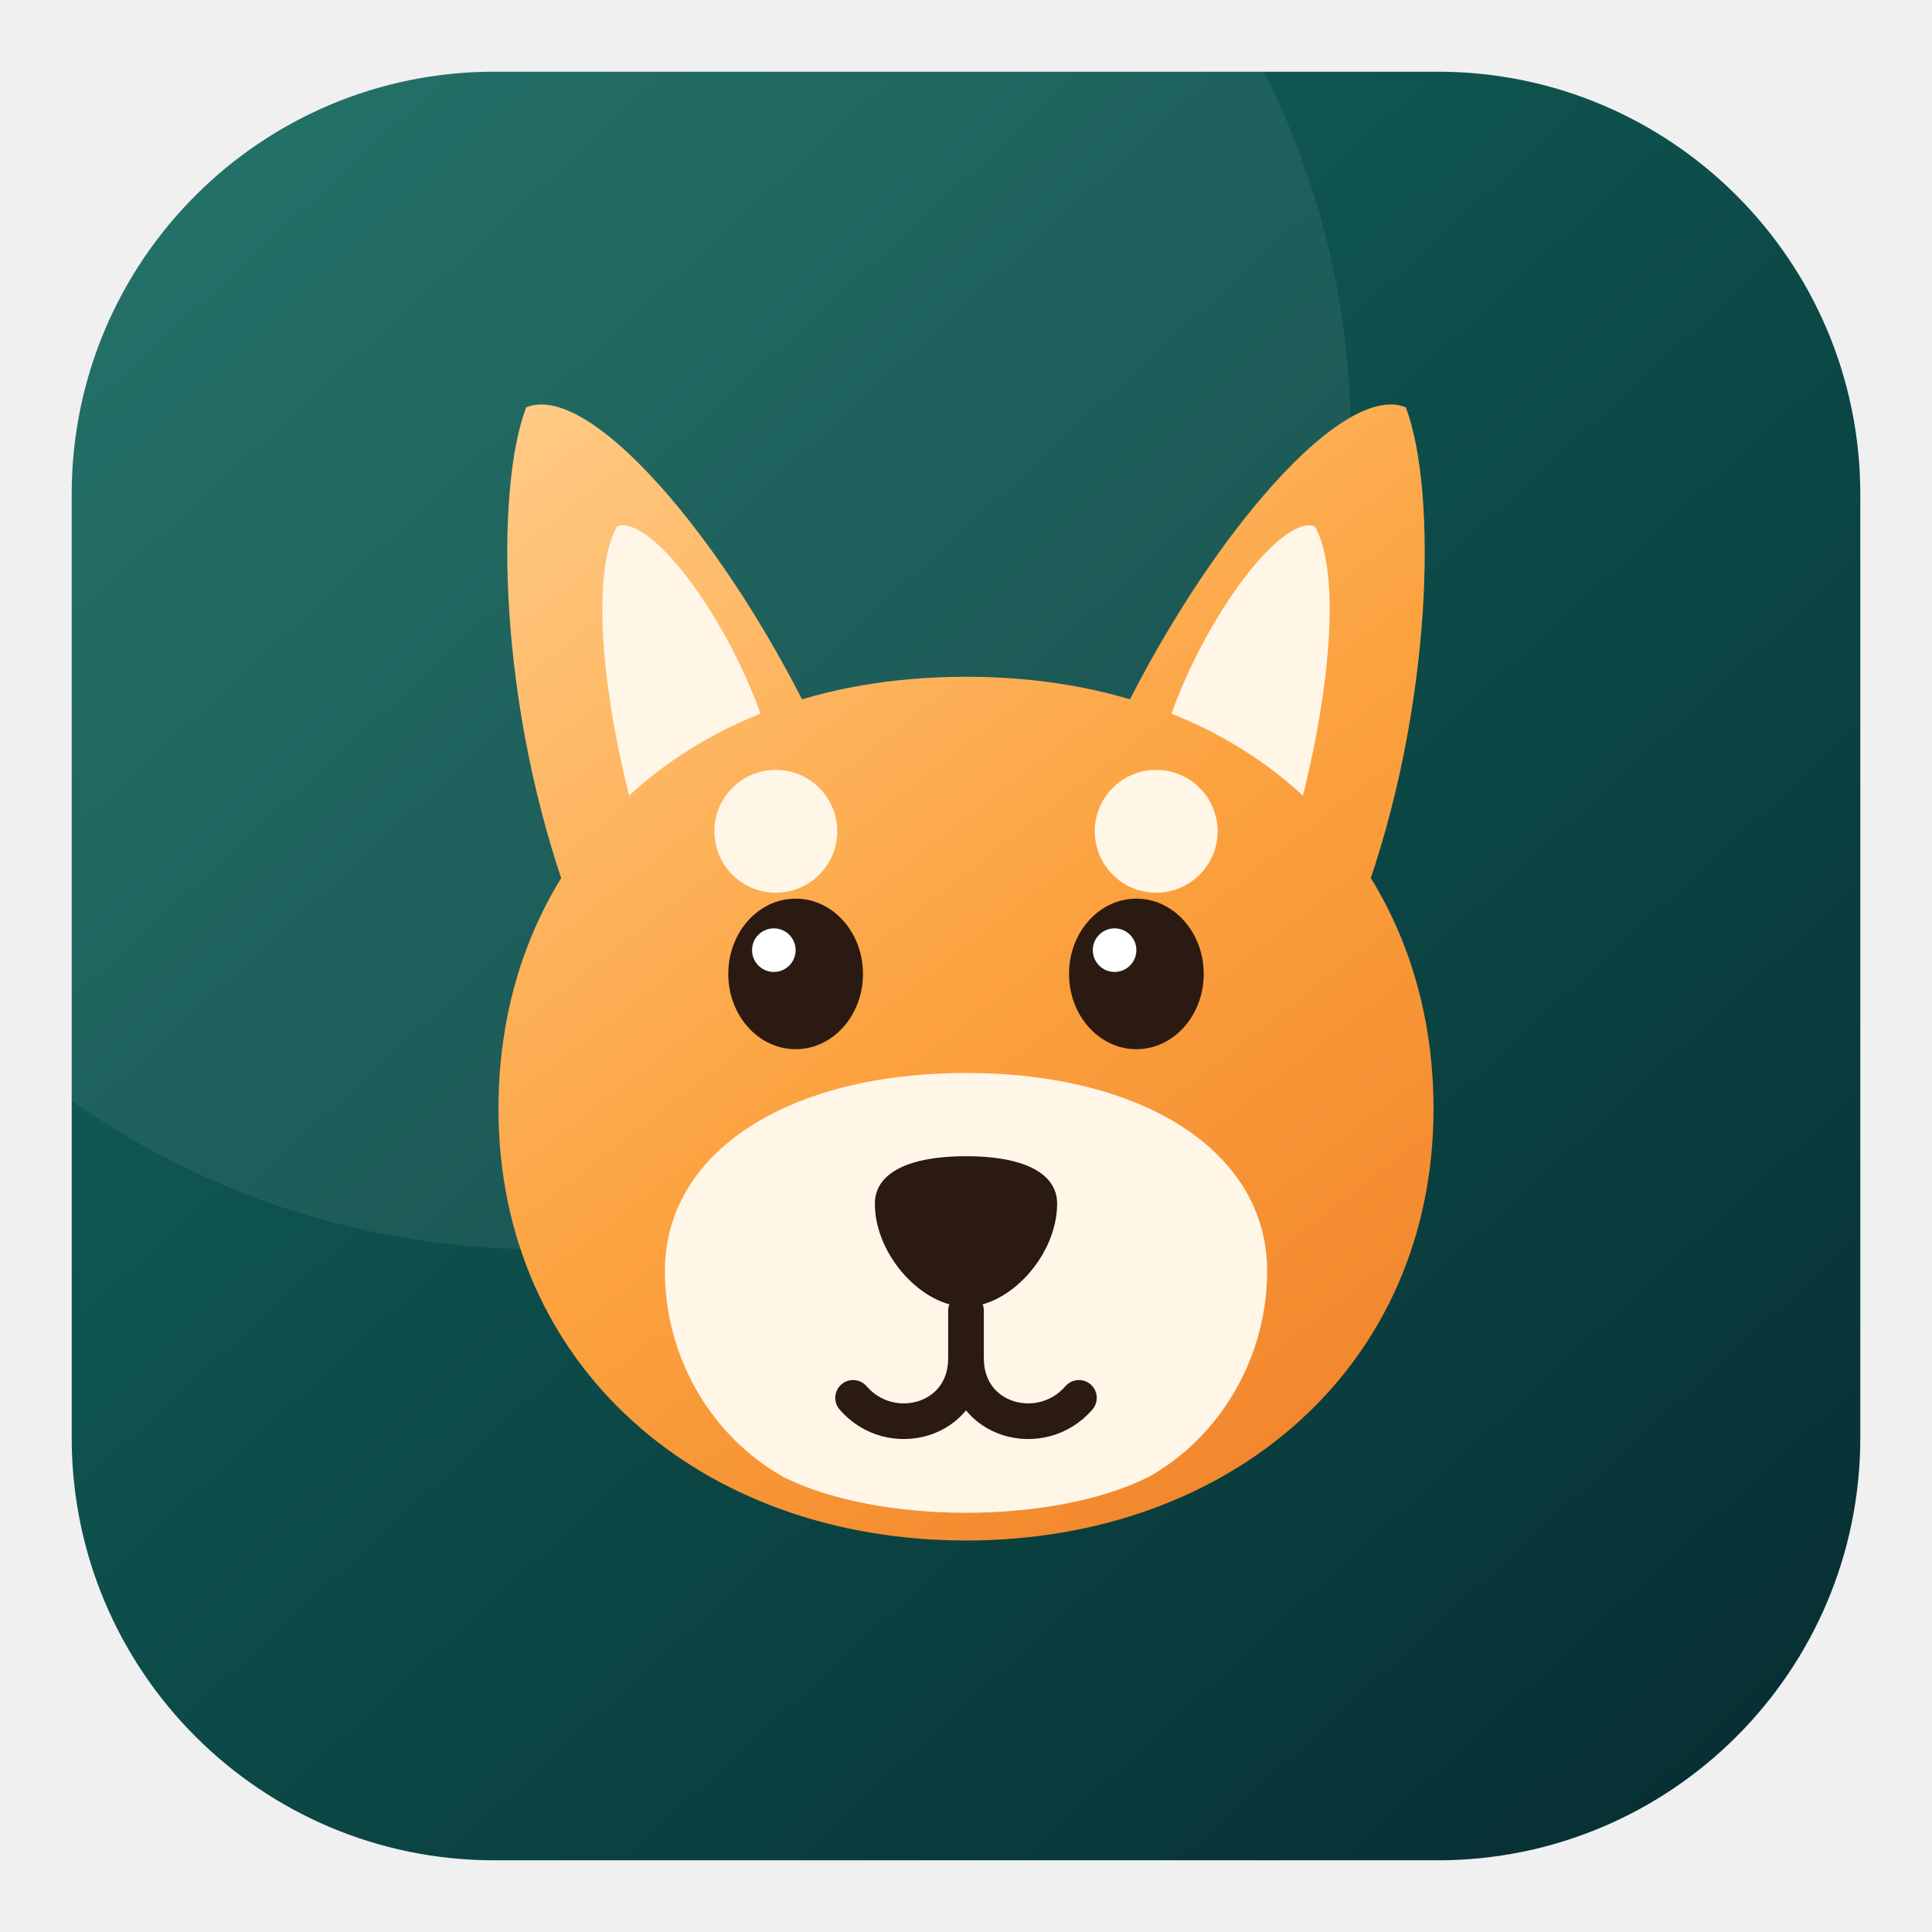
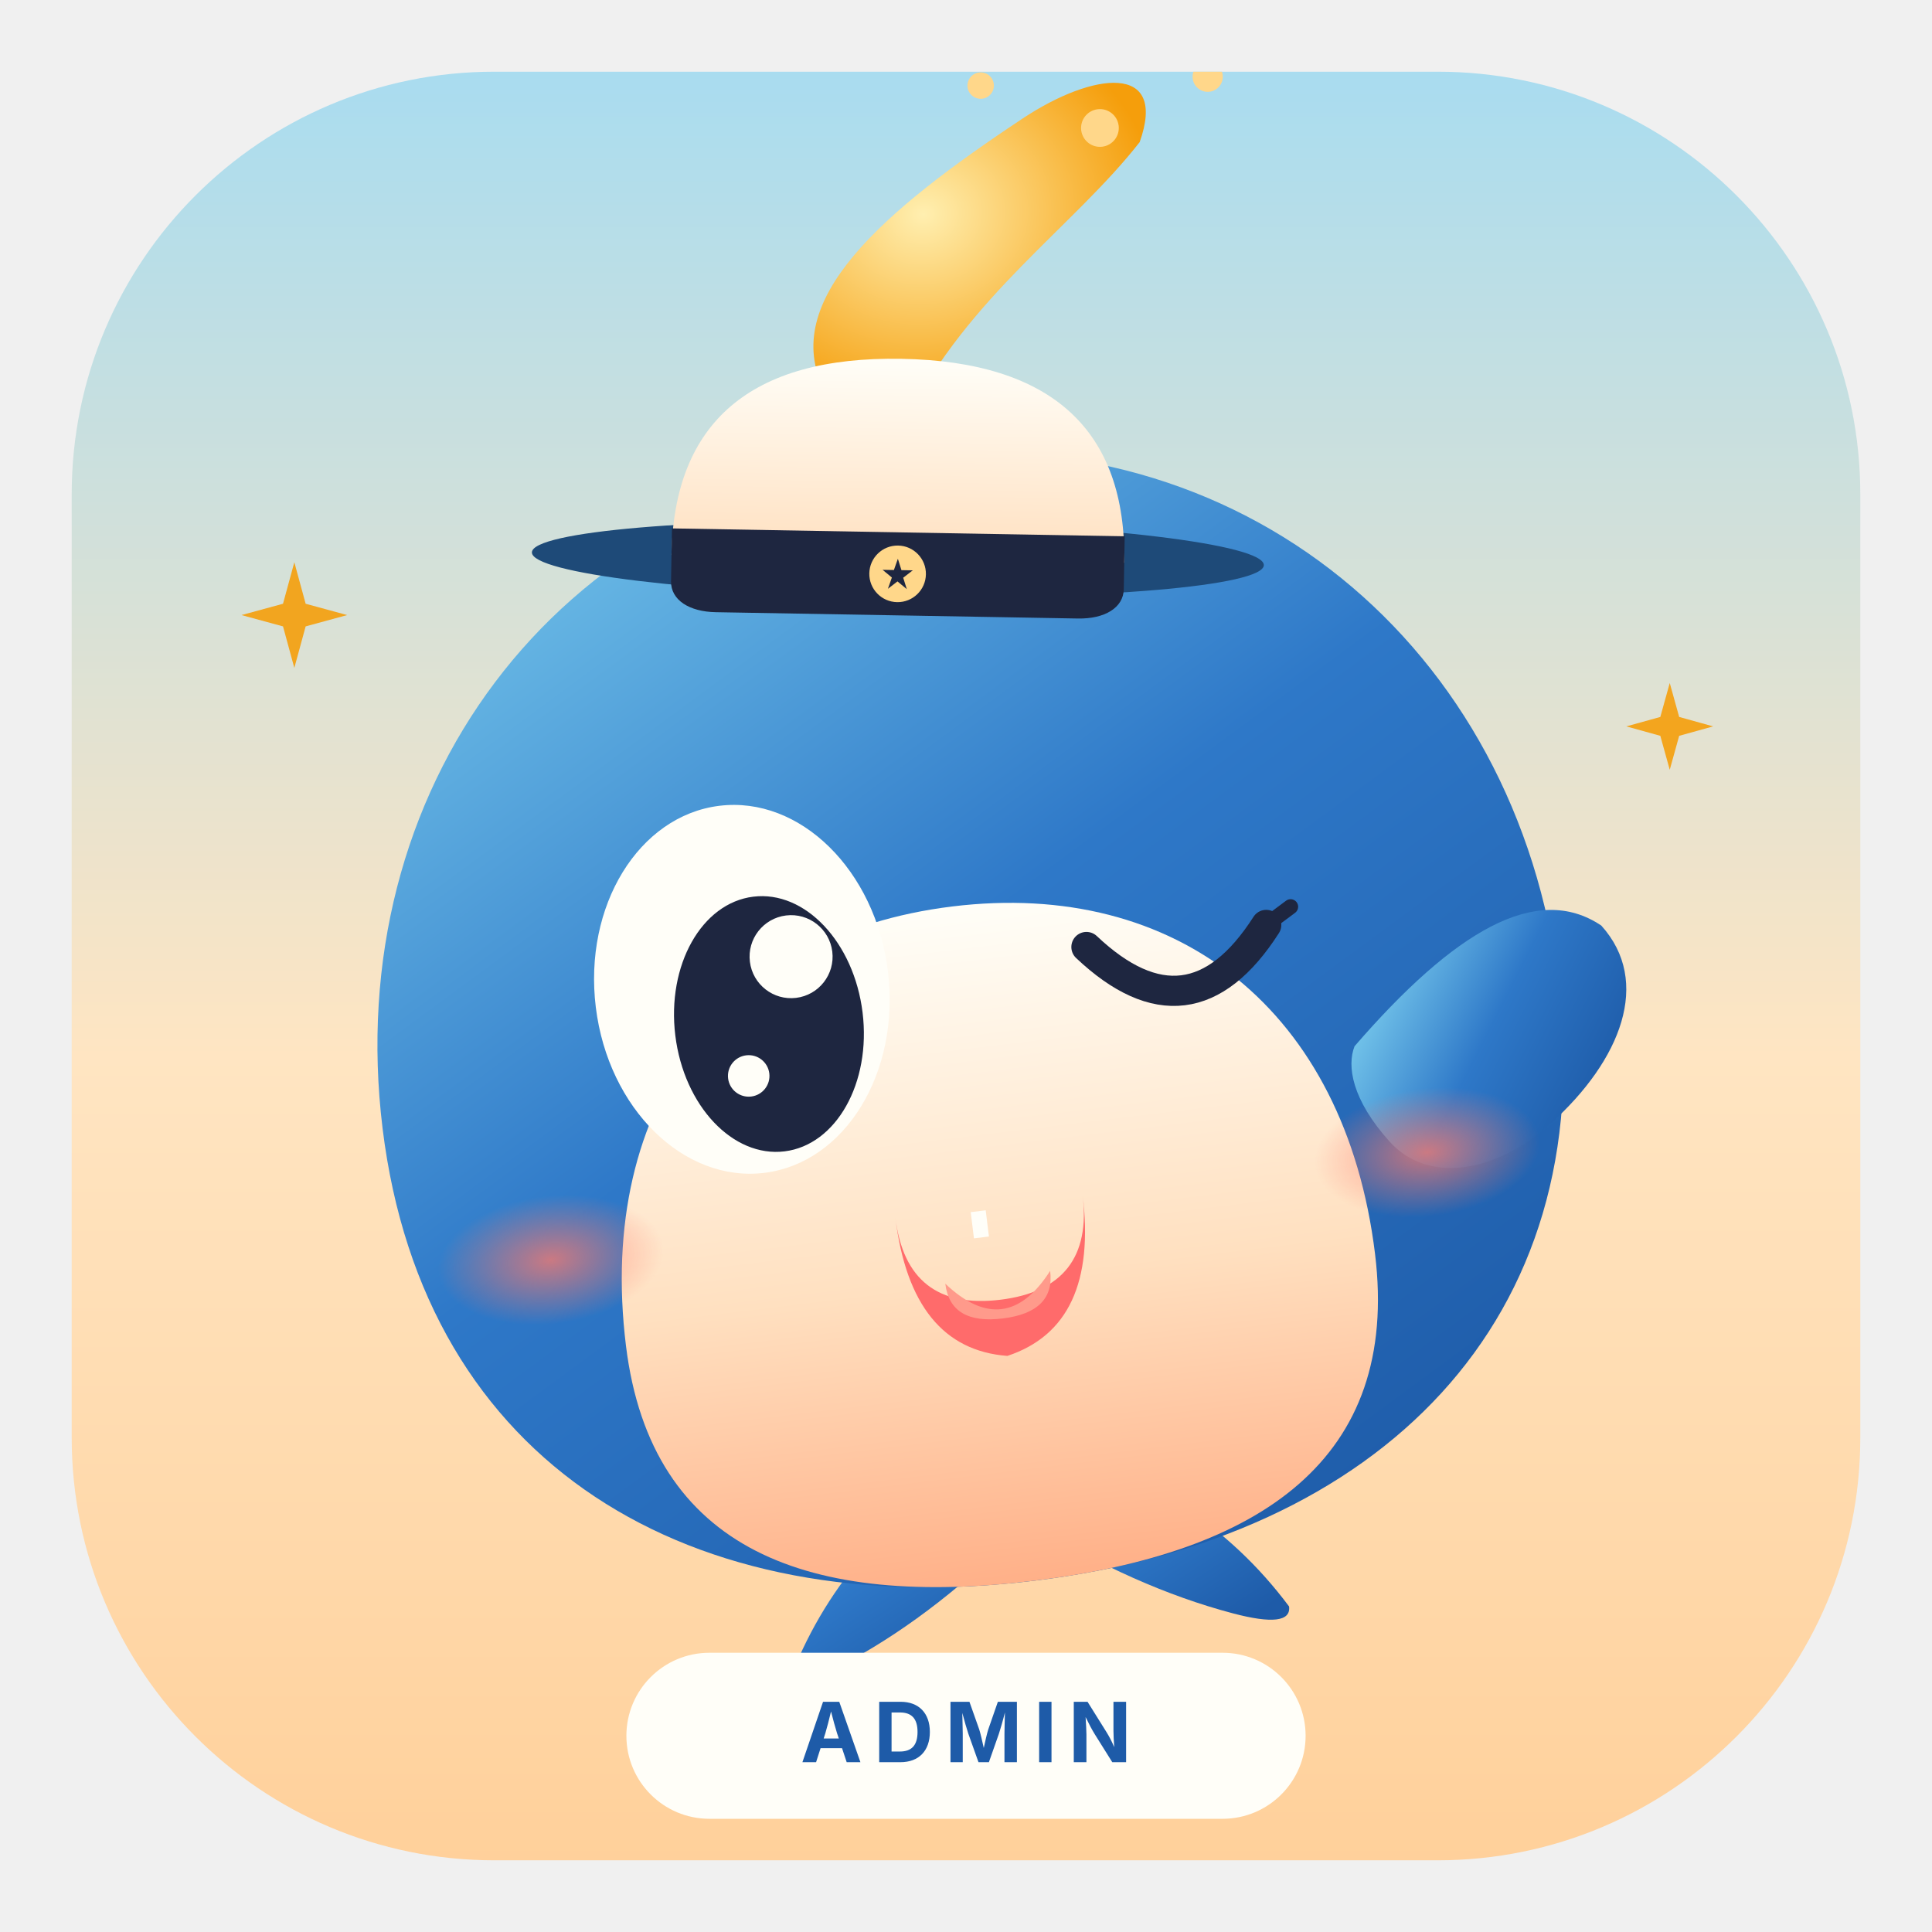
- <svg xmlns="http://www.w3.org/2000/svg" width="1024" height="1024" viewBox="0 0 1024 1024">
+ <svg xmlns="http://www.w3.org/2000/svg" width="1024" height="1024" viewBox="0 0 1024 1024" role="img" aria-label="OpenBuddy Admin Portal">
  <defs>
-     <linearGradient id="badge" x1="120" y1="90" x2="900" y2="940" gradientUnits="userSpaceOnUse">
-       <stop stop-color="#13665C" />
-       <stop offset=".52" stop-color="#0C4A48" />
-       <stop offset="1" stop-color="#083034" />
+     <linearGradient id="bg" x1="0" y1="0" x2="0" y2="1">
+       <stop stop-color="#A8DCF0" />
+       <stop offset=".55" stop-color="#FFE5C2" />
+       <stop offset="1" stop-color="#FFD09A" />
    </linearGradient>
-     <linearGradient id="coat" x1="290" y1="210" x2="750" y2="800" gradientUnits="userSpaceOnUse">
-       <stop stop-color="#FFCB86" />
-       <stop offset=".5" stop-color="#FCA23F" />
-       <stop offset="1" stop-color="#EF7E27" />
+     <linearGradient id="body" x1="0.2" y1="0" x2="0.8" y2="1">
+       <stop stop-color="#6FC0E8" />
+       <stop offset=".45" stop-color="#2E78C8" />
+       <stop offset="1" stop-color="#1E5BA8" />
    </linearGradient>
+     <linearGradient id="belly" x1="0" y1="0" x2="0" y2="1">
+       <stop stop-color="#FFFEF8" />
+       <stop offset=".55" stop-color="#FFE0C0" />
+       <stop offset="1" stop-color="#FFB088" />
+     </linearGradient>
+     <linearGradient id="hat" x1="0" y1="0" x2="0" y2="1">
+       <stop stop-color="#FFFEF8" />
+       <stop offset="1" stop-color="#FFE0C0" />
+     </linearGradient>
+     <radialGradient id="spark" cx="35%" cy="35%" r="65%">
+       <stop stop-color="#FFEFB0" />
+       <stop offset="1" stop-color="#F59E0B" />
+     </radialGradient>
+     <radialGradient id="cheek" cx="50%" cy="50%" r="50%">
+       <stop stop-color="#FF7A6B" stop-opacity=".75" />
+       <stop offset="1" stop-color="#FF7A6B" stop-opacity="0" />
+     </radialGradient>
    <clipPath id="clip">
      <rect x="38" y="38" width="948" height="948" rx="224" />
    </clipPath>
  </defs>
  <g clip-path="url(#clip)">
-     <rect x="38" y="38" width="948" height="948" rx="224" fill="url(#badge)" />
-     <circle cx="286" cy="232" r="430" fill="#FFFFFF" opacity=".07" />
-     <g transform="matrix(1.05 0 0 1.05 -25.6 -15.1)">
-       <path d="M312 470C276 372 274 262 290 220C324 206 398 296 442 394C396 410 348 438 312 470Z" fill="url(#coat)" />
-       <path d="M712 470C748 372 750 262 734 220C700 206 626 296 582 394C628 410 676 438 712 470Z" fill="url(#coat)" />
-       <path d="M344 424C326 356 324 300 336 280C354 274 396 332 412 386C384 396 362 408 344 424Z" fill="#FFF6E8" />
-       <path d="M680 424C698 356 700 300 688 280C670 274 628 332 612 386C640 396 662 408 680 424Z" fill="#FFF6E8" />
-       <path d="M512 356C660 356 748 452 748 574C748 704 646 792 512 792C378 792 276 704 276 574C276 452 364 356 512 356Z" fill="url(#coat)" />
-       <path d="M512 556C602 556 664 596 664 656C664 700 640 740 604 760C580 772 546 778 512 778C478 778 444 772 420 760C384 740 360 700 360 656C360 596 422 556 512 556Z" fill="#FFF6E8" />
-       <circle cx="416" cy="434" r="31" fill="#FFF6E8" />
-       <circle cx="608" cy="434" r="31" fill="#FFF6E8" />
-       <ellipse cx="426" cy="506" rx="34" ry="38" fill="#2B1A11" />
-       <ellipse cx="598" cy="506" rx="34" ry="38" fill="#2B1A11" />
-       <circle cx="415" cy="494" r="11" fill="#FFFFFF" />
-       <circle cx="587" cy="494" r="11" fill="#FFFFFF" />
-       <path d="M466 622C466 606 484 598 512 598C540 598 558 606 558 622C558 648 534 674 512 674C490 674 466 648 466 622Z" fill="#2B1A11" />
-       <path d="M512 676V700" stroke="#2B1A11" stroke-width="18" stroke-linecap="round" />
-       <path d="M512 700C512 732 474 742 455 720M512 700C512 732 550 742 569 720" fill="none" stroke="#2B1A11" stroke-width="18" stroke-linecap="round" />
+     <rect x="38" y="38" width="948" height="948" fill="url(#bg)" />
+     <g fill="#F59E0B" opacity=".9">
+       <path d="M 150 320 l 6 -22 l 6 22 l 22 6 l -22 6 l -6 22 l -6 -22 l -22 -6 z" />
+       <path d="M 880 380 l 5 -18 l 5 18 l 18 5 l -18 5 l -5 18 l -5 -18 l -18 -5 z" />
+     </g>
+     <g transform="rotate(-7 512 540)">
+       <g>
+         <path d="M 478 200 C 460 150, 520 110, 600 70 C 640 50, 680 50, 660 90 C 620 130, 560 160, 520 220 Z" fill="url(#spark)" />
+         <circle cx="640" cy="80" r="10" fill="#FFD78A" />
+         <circle cx="700" cy="60" r="8" fill="#FFD78A" />
+         <circle cx="580" cy="50" r="7" fill="#FFD78A" />
+       </g>
+       <path d="M 500 770 Q 420 800 380 870 Q 380 882 410 870 Q 460 850 510 810 Z" fill="url(#body)" />
+       <path d="M 524 770 Q 604 800 644 870 Q 644 882 614 870 Q 564 850 514 810 Z" fill="url(#body)" />
+       <path d="M 512 240 C 696 240, 826 380, 826 560 C 826 740, 696 840, 512 840 C 328 840, 198 740, 198 560 C 198 380, 328 240, 512 240 Z" fill="url(#body)" />
+       <g transform="rotate(-35 790 600)">
+         <path d="M 740 540 C 820 530, 870 540, 880 580 C 880 620, 840 640, 790 640 C 750 640, 720 620, 720 590 C 720 560, 730 545, 740 540 Z" fill="url(#body)" />
+       </g>
+       <path d="M 512 480 C 632 480, 712 560, 712 690 C 712 800, 632 840, 512 840 C 392 840, 312 800, 312 690 C 312 560, 392 480, 512 480 Z" fill="url(#belly)" />
+       <ellipse cx="278" cy="640" rx="60" ry="34" fill="url(#cheek)" />
+       <ellipse cx="746" cy="640" rx="60" ry="34" fill="url(#cheek)" />
+       <ellipse cx="396" cy="510" rx="78" ry="98" fill="#FFFEF8" />
+       <ellipse cx="408" cy="530" rx="50" ry="68" fill="#1E2640" />
+       <circle cx="424" cy="496" r="22" fill="#FFFEF8" />
+       <circle cx="394" cy="556" r="11" fill="#FFFEF8" />
+       <path d="M 580 510 Q 628 568 676 510" fill="none" stroke="#1E2640" stroke-width="16" stroke-linecap="round" />
+       <path d="M 676 510 l 14 -8" stroke="#1E2640" stroke-width="8" stroke-linecap="round" />
+       <path d="M 462 640 Q 462 710, 512 720 Q 562 710, 562 640 Q 562 690, 512 690 Q 462 690, 462 640 Z" fill="#FF6B6B" />
+       <path d="M 484 678 Q 512 712, 540 678 Q 540 700, 512 700 Q 484 700, 484 678 Z" fill="#FF9A8B" />
+       <path d="M 502 642 L 502 656 L 510 656 L 510 642 Z" fill="#FFFEF8" />
+       <g transform="rotate(8 512 250)">
+         <ellipse cx="512" cy="294" rx="194" ry="20" fill="#1E4A78" />
+         <path d="M 392 294 C 392 224, 432 188, 512 188 C 592 188, 632 224, 632 294 Z" fill="url(#hat)" />
+         <path d="M 392 280 L 632 280 L 632 308 C 632 318, 622 324, 608 324 L 416 324 C 402 324, 392 318, 392 308 Z" fill="#1E2640" />
+         <g transform="translate(512 302)">
+           <circle r="15" fill="#FFD78A" />
+           <path d="M 0 -8 L 2 -2 L 8 -2 L 3 2 L 5 8 L 0 4 L -5 8 L -3 2 L -8 -2 L -2 -2 Z" fill="#1E2640" />
+         </g>
+       </g>
+     </g>
+     <g transform="translate(512 920)">
+       <rect x="-180" y="-44" width="360" height="88" rx="44" fill="#FFFEF8" />
+       <text x="0" y="14" text-anchor="middle" font-family="Inter, system-ui, sans-serif" font-size="44" font-weight="700" fill="#1E5BA8" letter-spacing="6">ADMIN</text>
    </g>
  </g>
</svg>
